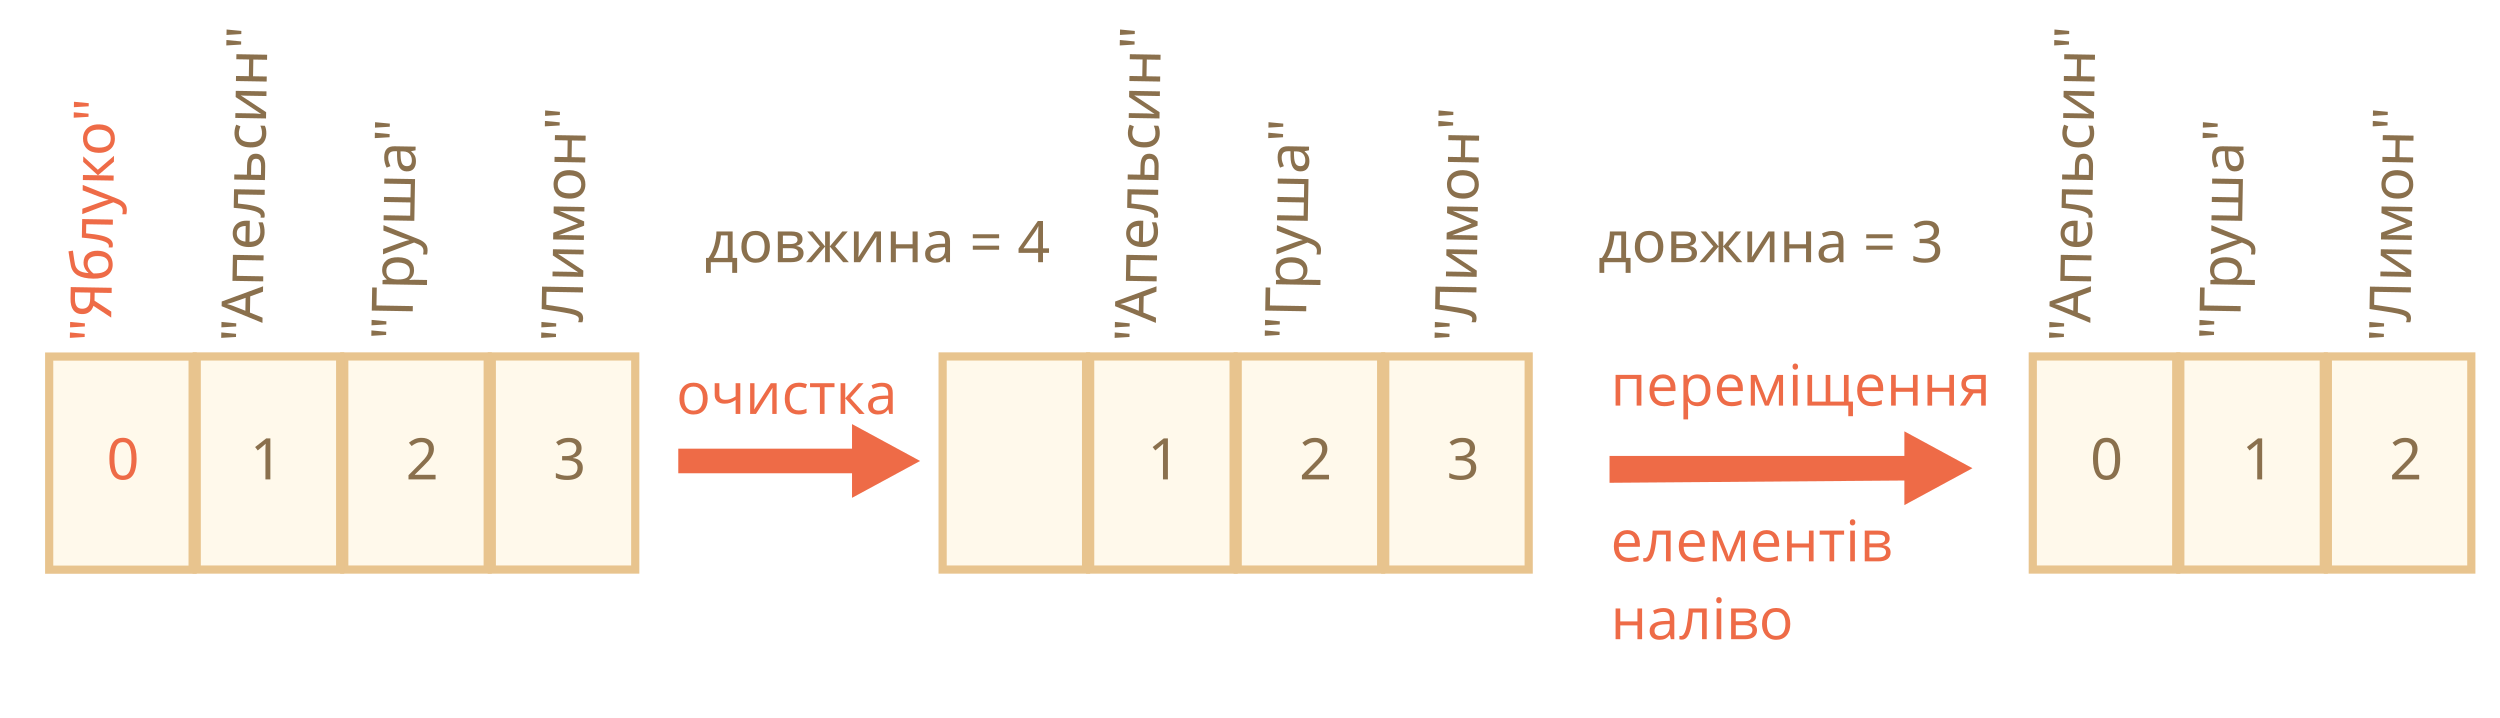
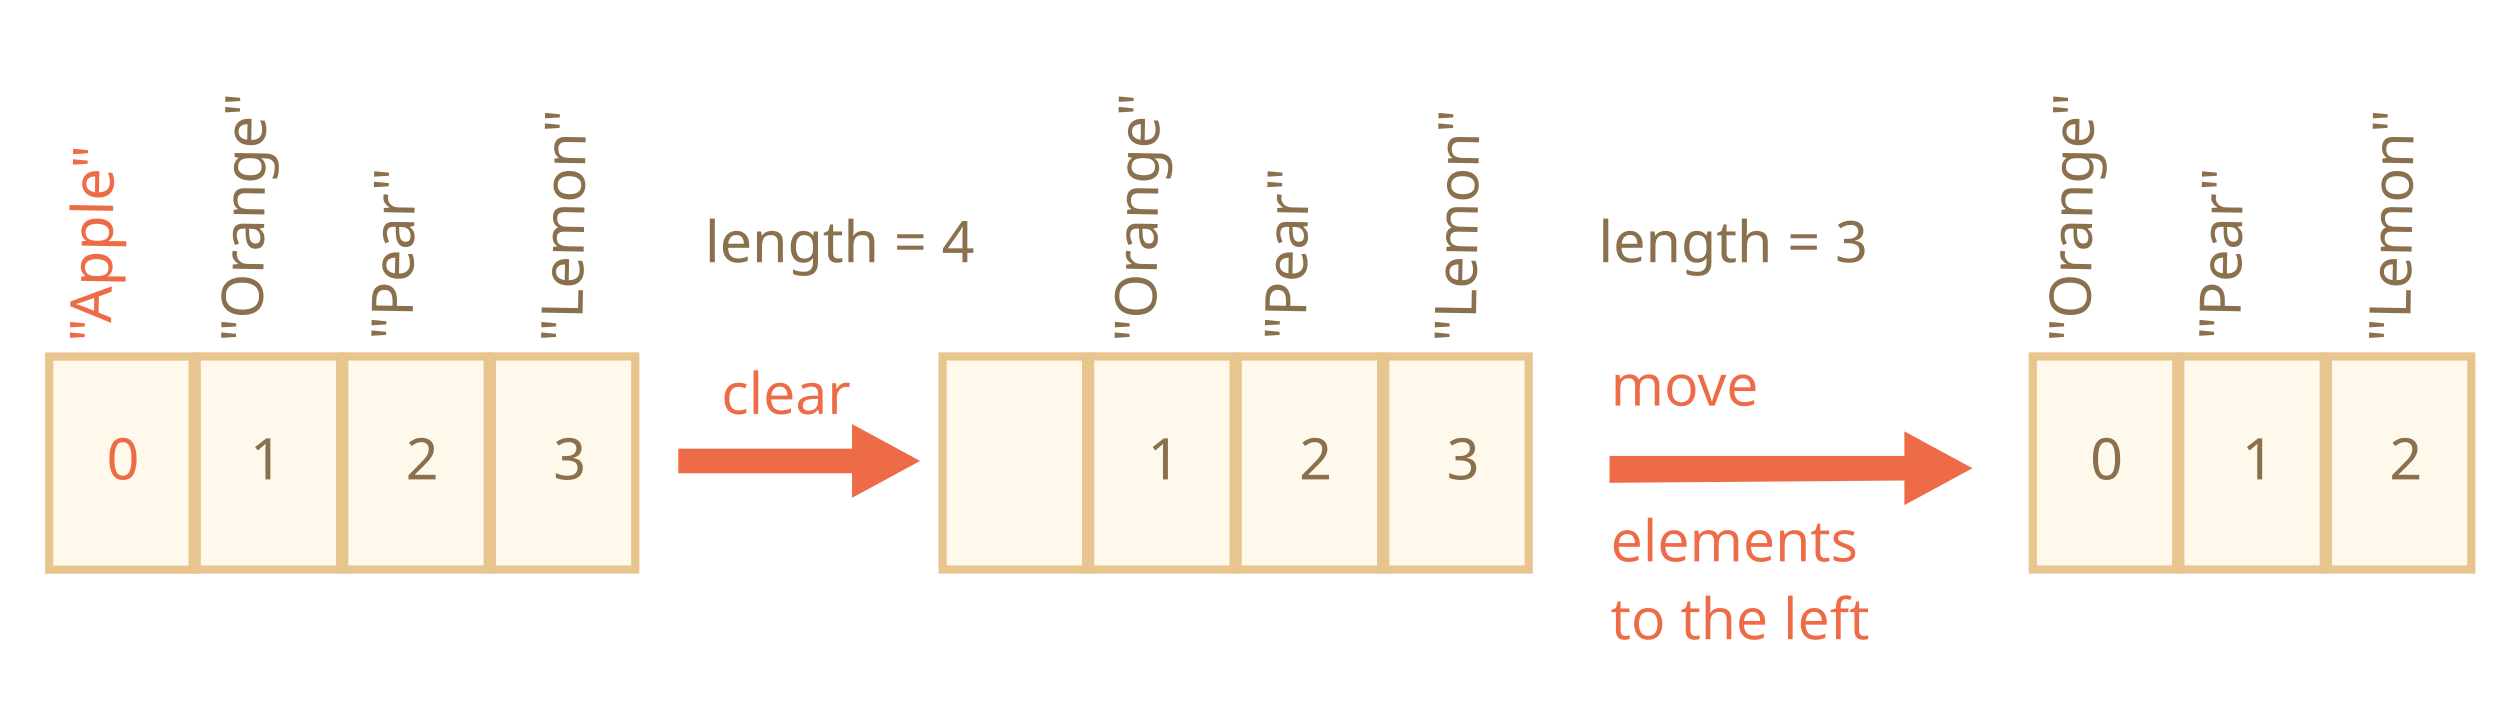
<svg xmlns="http://www.w3.org/2000/svg" width="610px" height="175px" viewBox="0 0 610 175" version="1.1">
  <g id="array" stroke="none" stroke-width="1" fill="none" fill-rule="evenodd">
    <g id="array-shift.svg">
      <text id="1" font-family="PTMono-Regular, PT Mono" font-size="14" font-weight="normal" fill="#8A704D">
        <tspan x="63" y="116.973">1</tspan>
      </text>
      <rect id="Rectangle-3" stroke="#E8C48E" stroke-width="2" fill="#FFF9EB" x="84" y="86.973" width="35" height="52" />
      <text id="2" font-family="PTMono-Regular, PT Mono" font-size="14" font-weight="normal" fill="#8A704D">
        <tspan x="99" y="116.973">2</tspan>
      </text>
      <rect id="Rectangle-4" stroke="#E8C48E" stroke-width="2" fill="#FFF9EB" x="120" y="86.973" width="35" height="52" />
      <text id="3" font-family="PTMono-Regular, PT Mono" font-size="14" font-weight="normal" fill="#8A704D">
        <tspan x="135" y="116.973">3</tspan>
      </text>
      <text id="&quot;Orange&quot;" transform="translate(60.05281, 49.4481) rotate(-89) translate(-60.05281, -49.4481) " font-family="PTMono-Regular, PT Mono" font-size="14" font-weight="normal" fill="#8A704D">
-         <tspan x="26.053" y="53.948">"Апельсин"</tspan>
+         <tspan x="26.053" y="53.948">"Orange"</tspan>
      </text>
      <text id="&quot;Pear&quot;" transform="translate(96.53536, 57.44795) rotate(-89) translate(-96.53536, -57.44795) " font-family="PTMono-Regular, PT Mono" font-size="14" font-weight="normal" fill="#8A704D">
-         <tspan x="71.035" y="61.948">"Груша"</tspan>
+         <tspan x="71.035" y="61.948">"Pear"</tspan>
      </text>
      <text id="&quot;Lemon&quot;" transform="translate(138.0441, 53.94802) rotate(-89) translate(-138.0441, -53.94802) " font-family="PTMono-Regular, PT Mono" font-size="14" font-weight="normal" fill="#8A704D">
-         <tspan x="108.544" y="58.448">"Лимон"</tspan>
+         <tspan x="108.544" y="58.448">"Lemon"</tspan>
      </text>
      <text id="length-=-4" font-family="PTMono-Regular, PT Mono" font-size="14" font-weight="normal" fill="#8A704D">
-         <tspan x="172" y="63.973">довжина = 4</tspan>
+         <tspan x="172" y="63.973">length = 4</tspan>
      </text>
      <rect id="Rectangle-8" stroke="#E8C48E" stroke-width="2" fill="#FFF9EB" x="230" y="86.973" width="35" height="52" />
      <rect id="Rectangle-5" stroke="#E8C48E" stroke-width="2" fill="#FFF9EB" x="266" y="86.973" width="35" height="52" />
      <rect id="Rectangle-6" stroke="#E8C48E" stroke-width="2" fill="#FFF9EB" x="302" y="86.973" width="35" height="52" />
      <text id="-3" font-family="PTMono-Regular, PT Mono" font-size="14" font-weight="normal" fill="#8A704D">
        <tspan x="317" y="116.973">2</tspan>
      </text>
      <rect id="Rectangle-7" stroke="#E8C48E" stroke-width="2" fill="#FFF9EB" x="338" y="86.973" width="35" height="52" />
      <text id="-4" font-family="PTMono-Regular, PT Mono" font-size="14" font-weight="normal" fill="#8A704D">
        <tspan x="353" y="116.973">3</tspan>
      </text>
      <text id="&quot;Orange&quot;" transform="translate(278.0528, 49.4481) rotate(-89) translate(-278.0528, -49.4481) " font-family="PTMono-Regular, PT Mono" font-size="14" font-weight="normal" fill="#8A704D">
-         <tspan x="244.053" y="53.948">"Апельсин"</tspan>
+         <tspan x="244.053" y="53.948">"Orange"</tspan>
      </text>
      <text id="&quot;Pear&quot;" transform="translate(314.5354, 57.44795) rotate(-89) translate(-314.5354, -57.44795) " font-family="PTMono-Regular, PT Mono" font-size="14" font-weight="normal" fill="#8A704D">
-         <tspan x="289.035" y="61.948">"Груша"</tspan>
+         <tspan x="289.035" y="61.948">"Pear"</tspan>
      </text>
      <text id="&quot;Lemon&quot;" transform="translate(356.0441, 53.94802) rotate(-89) translate(-356.0441, -53.94802) " font-family="PTMono-Regular, PT Mono" font-size="14" font-weight="normal" fill="#8A704D">
-         <tspan x="326.544" y="58.448">"Лимон"</tspan>
+         <tspan x="326.544" y="58.448">"Lemon"</tspan>
      </text>
      <text id="length-=-3" font-family="PTMono-Regular, PT Mono" font-size="14" font-weight="normal" fill="#8A704D">
-         <tspan x="390" y="63.973">довжина = 3</tspan>
+         <tspan x="390" y="63.973">length = 3</tspan>
      </text>
      <polygon id="Shape" fill="#EE6B47" transform="translate(195, 112.4732) rotate(-90) translate(-195, -112.4732) " points="195 141.973 204 125.367 198 125.367 198 82.973 192 82.973 192 125.367 186 125.367" />
      <text id="clear" font-family="OpenSans-Regular, Open Sans" font-size="14" font-weight="normal" fill="#EE6B47">
-         <tspan x="165" y="101">очистка</tspan>
+         <tspan x="176" y="101">clear</tspan>
      </text>
      <text id="move" font-family="OpenSans-Regular, Open Sans" font-size="14" font-weight="normal" fill="#EE6B47">
-         <tspan x="393" y="98.973">переміщення</tspan>
+         <tspan x="393" y="98.973">move</tspan>
        <tspan x="393" y="117.973" />
-         <tspan x="393" y="136.973">елементів</tspan>
-         <tspan x="393" y="155.973">наліво</tspan>
+         <tspan x="393" y="136.973">elements</tspan>
+         <tspan x="393" y="155.973">to the left</tspan>
      </text>
      <rect id="Rectangle-1" stroke="#E8C48E" stroke-width="2" fill="#FFF9EB" x="12" y="87" width="35" height="52" />
      <rect id="Rectangle-2" stroke="#E8C48E" stroke-width="2" fill="#FFF9EB" x="48" y="86.973" width="35" height="52" />
      <text id="0" font-family="PTMono-Regular, PT Mono" font-size="14" font-weight="normal" fill="#EE6B47">
        <tspan x="26" y="116.973">0</tspan>
      </text>
      <text id="&quot;Apple&quot;" transform="translate(23.04409, 53.94802) rotate(-89) translate(-23.04409, -53.94802) " font-family="PTMono-Regular, PT Mono" font-size="14" font-weight="normal" fill="#EE6B47">
-         <tspan x="-6.456" y="58.448">"Яблуко"</tspan>
+         <tspan x="-6.456" y="58.448">"Apple"</tspan>
      </text>
      <polygon id="Shape-2" fill="#EE6B47" transform="translate(437, 114.2461) rotate(-90) translate(-437, -114.2461) " points="437 158.519 446 141.913 440 141.913 440 69.973 433.443 69.973 434 141.913 428 141.913" />
      <rect id="Rectangle-12" stroke="#E8C48E" stroke-width="2" fill="#FFF9EB" x="496" y="86.973" width="35" height="52" />
      <rect id="Rectangle-9" stroke="#E8C48E" stroke-width="2" fill="#FFF9EB" x="532" y="86.973" width="35" height="52" />
      <text id="-5" font-family="PTMono-Regular, PT Mono" font-size="14" font-weight="normal" fill="#8A704D">
        <tspan x="510" y="116.973">0</tspan>
      </text>
      <text id="-6" font-family="PTMono-Regular, PT Mono" font-size="14" font-weight="normal" fill="#8A704D">
        <tspan x="547" y="116.973">1</tspan>
      </text>
      <rect id="Rectangle-10" stroke="#E8C48E" stroke-width="2" fill="#FFF9EB" x="568" y="86.973" width="35" height="52" />
      <text id="-7" font-family="PTMono-Regular, PT Mono" font-size="14" font-weight="normal" fill="#8A704D">
        <tspan x="583" y="116.973">2</tspan>
      </text>
      <text id="&quot;Orange&quot;" transform="translate(506.0528, 49.4481) rotate(-89) translate(-506.0528, -49.4481) " font-family="PTMono-Regular, PT Mono" font-size="14" font-weight="normal" fill="#8A704D">
-         <tspan x="472.053" y="53.948">"Апельсин"</tspan>
+         <tspan x="472.053" y="53.948">"Orange"</tspan>
      </text>
      <text id="&quot;Pear&quot;" transform="translate(542.5354, 57.44795) rotate(-89) translate(-542.5354, -57.44795) " font-family="PTMono-Regular, PT Mono" font-size="14" font-weight="normal" fill="#8A704D">
-         <tspan x="517.035" y="61.948">"Груша"</tspan>
+         <tspan x="517.035" y="61.948">"Pear"</tspan>
      </text>
      <text id="&quot;Lemon&quot;" transform="translate(584.0441, 53.94802) rotate(-89) translate(-584.0441, -53.94802) " font-family="PTMono-Regular, PT Mono" font-size="14" font-weight="normal" fill="#8A704D">
-         <tspan x="554.544" y="58.448">"Лимон"</tspan>
+         <tspan x="554.544" y="58.448">"Lemon"</tspan>
      </text>
      <text id="-2" font-family="PTMono-Regular, PT Mono" font-size="14" font-weight="normal" fill="#8A704D">
        <tspan x="61" y="116.973">1</tspan>
      </text>
      <text id="-2-copy" font-family="PTMono-Regular, PT Mono" font-size="14" font-weight="normal" fill="#8A704D">
        <tspan x="280" y="116.973">1</tspan>
      </text>
    </g>
  </g>
</svg>
